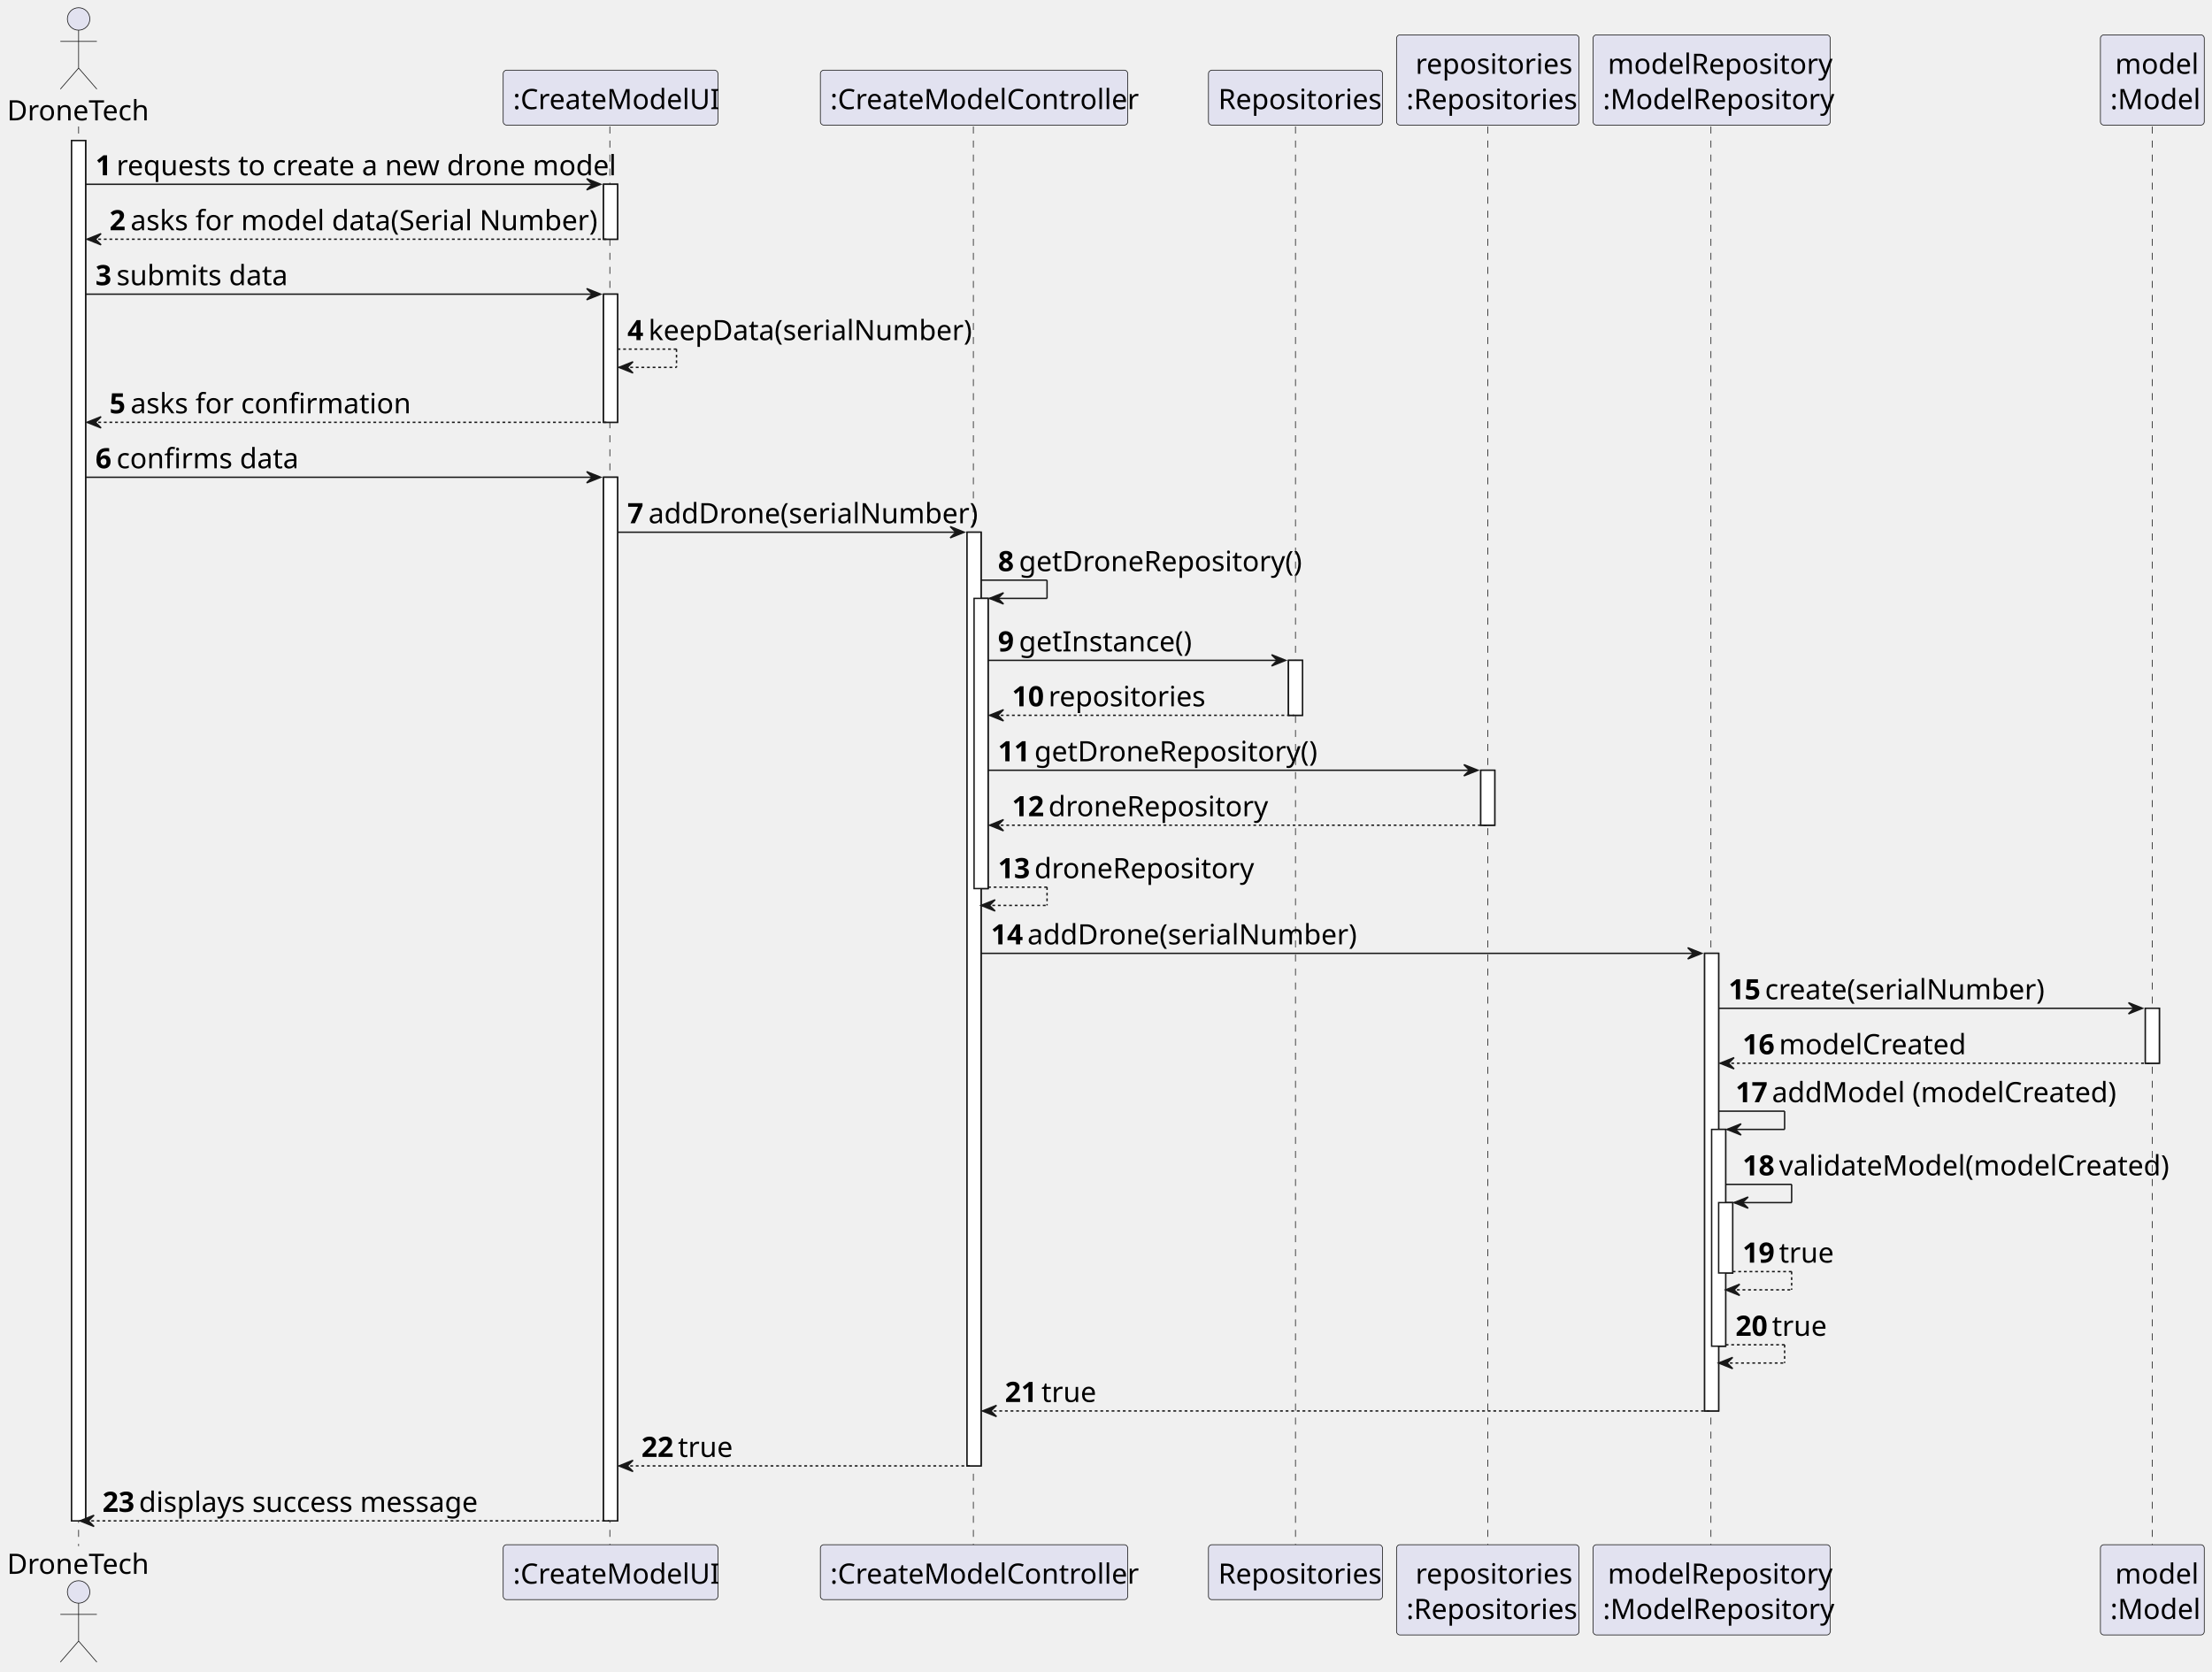
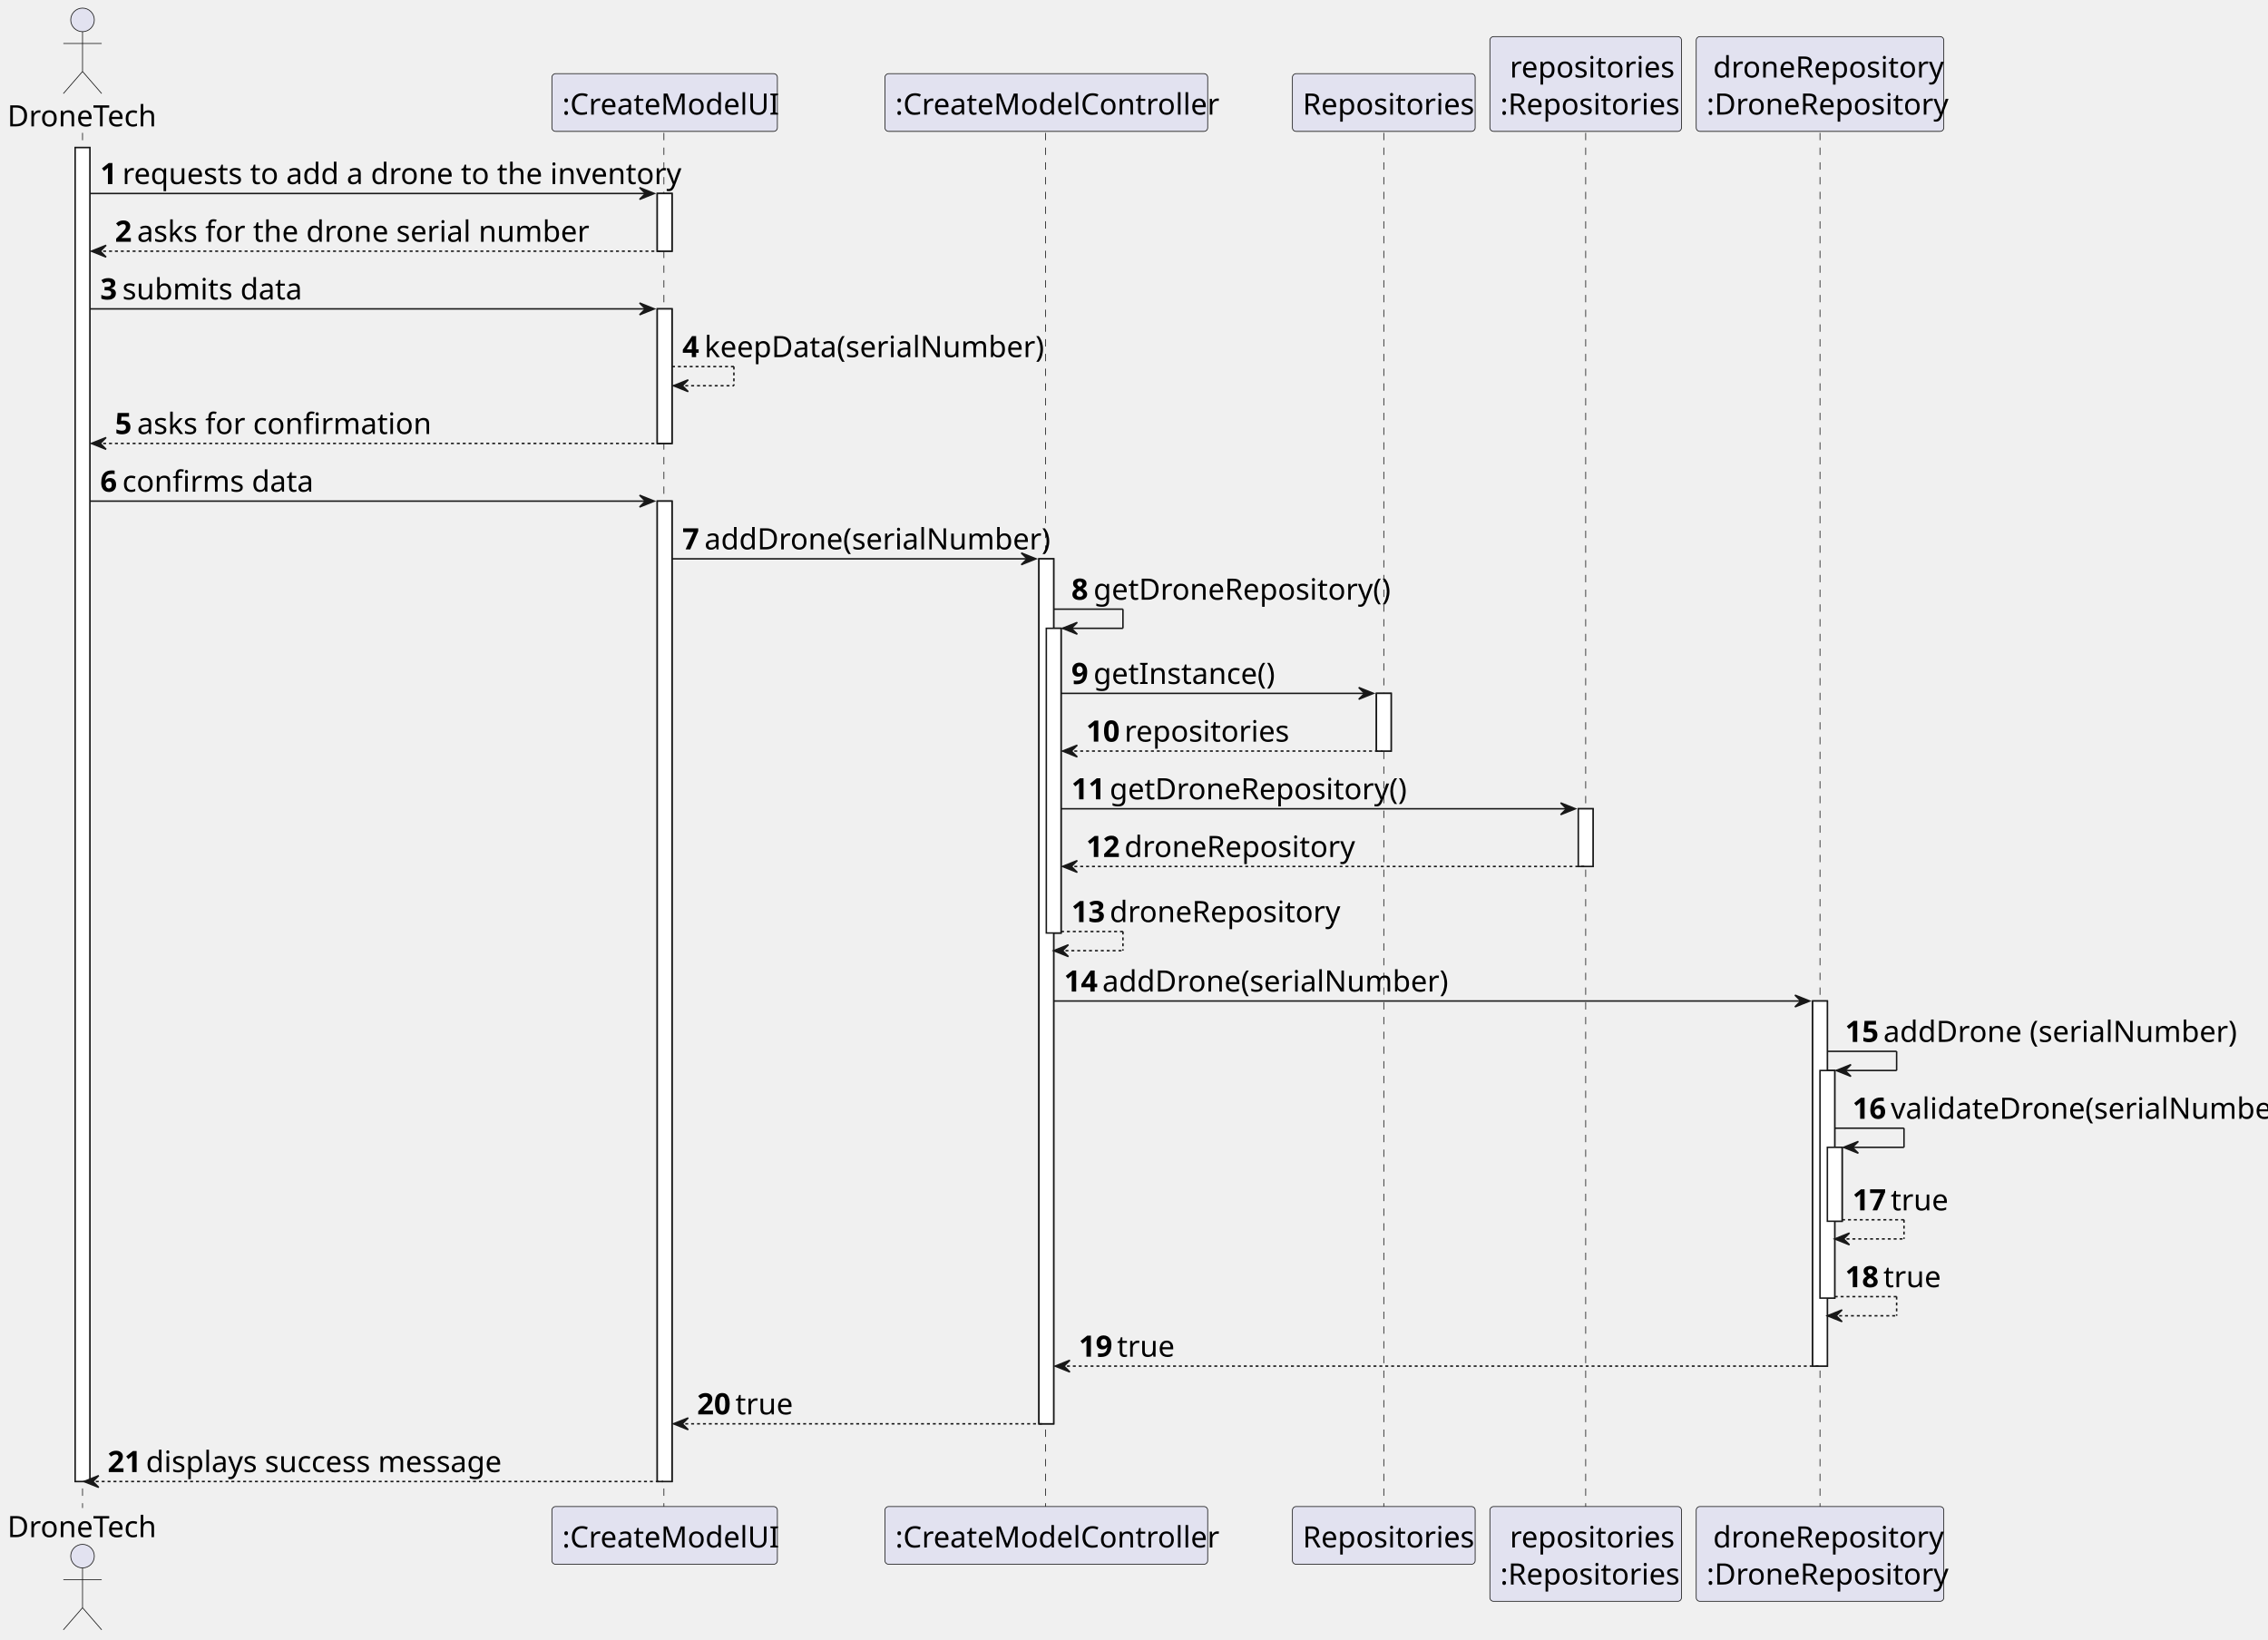
- <svg xmlns="http://www.w3.org/2000/svg" contentStyleType="text/css" height="1191px" preserveAspectRatio="none" style="width:1576px;height:1191px;background:#FFFFFF;" version="1.1" viewBox="0 0 1576 1191" width="1576px" zoomAndPan="magnify">
+ <svg xmlns="http://www.w3.org/2000/svg" contentStyleType="text/css" height="1113px" preserveAspectRatio="none" style="width:1539px;height:1113px;background:#FFFFFF;" version="1.1" viewBox="0 0 1539 1113" width="1539px" zoomAndPan="magnify">
  <defs />
  <g>
-     <rect fill="#FFFFFF" height="983.594" style="stroke:#181818;stroke-width:1.0;" width="10" x="51" y="100.156" />
-     <rect fill="#FFFFFF" height="39.156" style="stroke:#181818;stroke-width:1.0;" width="10" x="430" y="131.312" />
-     <rect fill="#FFFFFF" height="91.312" style="stroke:#181818;stroke-width:1.0;" width="10" x="430" y="209.625" />
-     <rect fill="#FFFFFF" height="743.656" style="stroke:#181818;stroke-width:1.0;" width="10" x="430" y="340.094" />
-     <rect fill="#FFFFFF" height="665.344" style="stroke:#181818;stroke-width:1.0;" width="10" x="689" y="379.25" />
-     <rect fill="#FFFFFF" height="206.781" style="stroke:#181818;stroke-width:1.0;" width="10" x="694" y="426.406" />
-     <rect fill="#FFFFFF" height="39.156" style="stroke:#181818;stroke-width:1.0;" width="10" x="918" y="470.562" />
-     <rect fill="#FFFFFF" height="39.156" style="stroke:#181818;stroke-width:1.0;" width="10" x="1055" y="548.875" />
-     <rect fill="#FFFFFF" height="326.094" style="stroke:#181818;stroke-width:1.0;" width="10" x="1214.5" y="679.344" />
-     <rect fill="#FFFFFF" height="154.469" style="stroke:#181818;stroke-width:1.0;" width="10" x="1219.5" y="804.812" />
-     <rect fill="#FFFFFF" height="50.156" style="stroke:#181818;stroke-width:1.0;" width="10" x="1224.5" y="856.969" />
-     <rect fill="#FFFFFF" height="39.156" style="stroke:#181818;stroke-width:1.0;" width="10" x="1528.5" y="718.5" />
-     <line style="stroke:#181818;stroke-width:0.5;stroke-dasharray:5.0,5.0;" x1="56" x2="56" y1="90.156" y2="1101.75" />
-     <line style="stroke:#181818;stroke-width:0.5;stroke-dasharray:5.0,5.0;" x1="434.5" x2="434.5" y1="90.156" y2="1101.75" />
-     <line style="stroke:#181818;stroke-width:0.5;stroke-dasharray:5.0,5.0;" x1="693.5" x2="693.5" y1="90.156" y2="1101.75" />
-     <line style="stroke:#181818;stroke-width:0.5;stroke-dasharray:5.0,5.0;" x1="923" x2="923" y1="90.156" y2="1101.75" />
-     <line style="stroke:#181818;stroke-width:0.5;stroke-dasharray:5.0,5.0;" x1="1060" x2="1060" y1="90.156" y2="1101.75" />
-     <line style="stroke:#181818;stroke-width:0.5;stroke-dasharray:5.0,5.0;" x1="1219" x2="1219" y1="90.156" y2="1101.75" />
-     <line style="stroke:#181818;stroke-width:0.5;stroke-dasharray:5.0,5.0;" x1="1533.5" x2="1533.5" y1="90.156" y2="1101.75" />
+     <rect fill="#FFFFFF" height="905.281" style="stroke:#181818;stroke-width:1.0;" width="10" x="51" y="100.156" />
+     <rect fill="#FFFFFF" height="39.156" style="stroke:#181818;stroke-width:1.0;" width="10" x="446" y="131.312" />
+     <rect fill="#FFFFFF" height="91.312" style="stroke:#181818;stroke-width:1.0;" width="10" x="446" y="209.625" />
+     <rect fill="#FFFFFF" height="665.344" style="stroke:#181818;stroke-width:1.0;" width="10" x="446" y="340.094" />
+     <rect fill="#FFFFFF" height="587.031" style="stroke:#181818;stroke-width:1.0;" width="10" x="705" y="379.25" />
+     <rect fill="#FFFFFF" height="206.781" style="stroke:#181818;stroke-width:1.0;" width="10" x="710" y="426.406" />
+     <rect fill="#FFFFFF" height="39.156" style="stroke:#181818;stroke-width:1.0;" width="10" x="934" y="470.562" />
+     <rect fill="#FFFFFF" height="39.156" style="stroke:#181818;stroke-width:1.0;" width="10" x="1071" y="548.875" />
+     <rect fill="#FFFFFF" height="247.781" style="stroke:#181818;stroke-width:1.0;" width="10" x="1230" y="679.344" />
+     <rect fill="#FFFFFF" height="154.469" style="stroke:#181818;stroke-width:1.0;" width="10" x="1235" y="726.5" />
+     <rect fill="#FFFFFF" height="50.156" style="stroke:#181818;stroke-width:1.0;" width="10" x="1240" y="778.656" />
+     <line style="stroke:#181818;stroke-width:0.5;stroke-dasharray:5.0,5.0;" x1="56" x2="56" y1="90.156" y2="1023.438" />
+     <line style="stroke:#181818;stroke-width:0.5;stroke-dasharray:5.0,5.0;" x1="450.5" x2="450.5" y1="90.156" y2="1023.438" />
+     <line style="stroke:#181818;stroke-width:0.5;stroke-dasharray:5.0,5.0;" x1="709.5" x2="709.5" y1="90.156" y2="1023.438" />
+     <line style="stroke:#181818;stroke-width:0.5;stroke-dasharray:5.0,5.0;" x1="939" x2="939" y1="90.156" y2="1023.438" />
+     <line style="stroke:#181818;stroke-width:0.5;stroke-dasharray:5.0,5.0;" x1="1076" x2="1076" y1="90.156" y2="1023.438" />
+     <line style="stroke:#181818;stroke-width:0.5;stroke-dasharray:5.0,5.0;" x1="1235" x2="1235" y1="90.156" y2="1023.438" />
    <text fill="#000000" font-family="sans-serif" font-size="20" lengthAdjust="spacing" textLength="96" x="5" y="85.762">DroneTech</text>
    <ellipse cx="56" cy="13.5" fill="#E2E2F0" rx="8" ry="8" style="stroke:#181818;stroke-width:0.5;" />
    <path d="M56,21.5 L56,48.5 M43,29.5 L69,29.5 M56,48.5 L43,63.5 M56,48.5 L69,63.5 " fill="none" style="stroke:#181818;stroke-width:0.5;" />
-     <text fill="#000000" font-family="sans-serif" font-size="20" lengthAdjust="spacing" textLength="96" x="5" y="1121.512">DroneTech</text>
-     <ellipse cx="56" cy="1134.406" fill="#E2E2F0" rx="8" ry="8" style="stroke:#181818;stroke-width:0.5;" />
-     <path d="M56,1142.406 L56,1169.406 M43,1150.406 L69,1150.406 M56,1169.406 L43,1184.406 M56,1169.406 L69,1184.406 " fill="none" style="stroke:#181818;stroke-width:0.5;" />
-     <rect fill="#E2E2F0" height="39.156" rx="2.5" ry="2.5" style="stroke:#181818;stroke-width:0.5;" width="153" x="358.5" y="50" />
-     <text fill="#000000" font-family="sans-serif" font-size="20" lengthAdjust="spacing" textLength="139" x="365.5" y="77.762">:CreateModelUI</text>
-     <rect fill="#E2E2F0" height="39.156" rx="2.5" ry="2.5" style="stroke:#181818;stroke-width:0.5;" width="153" x="358.5" y="1100.75" />
-     <text fill="#000000" font-family="sans-serif" font-size="20" lengthAdjust="spacing" textLength="139" x="365.5" y="1128.512">:CreateModelUI</text>
-     <rect fill="#E2E2F0" height="39.156" rx="2.5" ry="2.5" style="stroke:#181818;stroke-width:0.5;" width="219" x="584.5" y="50" />
-     <text fill="#000000" font-family="sans-serif" font-size="20" lengthAdjust="spacing" textLength="205" x="591.5" y="77.762">:CreateModelController</text>
-     <rect fill="#E2E2F0" height="39.156" rx="2.5" ry="2.5" style="stroke:#181818;stroke-width:0.5;" width="219" x="584.5" y="1100.75" />
-     <text fill="#000000" font-family="sans-serif" font-size="20" lengthAdjust="spacing" textLength="205" x="591.5" y="1128.512">:CreateModelController</text>
-     <rect fill="#E2E2F0" height="39.156" rx="2.5" ry="2.5" style="stroke:#181818;stroke-width:0.5;" width="124" x="861" y="50" />
-     <text fill="#000000" font-family="sans-serif" font-size="20" lengthAdjust="spacing" textLength="110" x="868" y="77.762">Repositories</text>
-     <rect fill="#E2E2F0" height="39.156" rx="2.5" ry="2.5" style="stroke:#181818;stroke-width:0.5;" width="124" x="861" y="1100.75" />
-     <text fill="#000000" font-family="sans-serif" font-size="20" lengthAdjust="spacing" textLength="110" x="868" y="1128.512">Repositories</text>
-     <rect fill="#E2E2F0" height="64.312" rx="2.5" ry="2.5" style="stroke:#181818;stroke-width:0.5;" width="130" x="995" y="24.844" />
-     <text fill="#000000" font-family="sans-serif" font-size="20" lengthAdjust="spacing" textLength="103" x="1008.5" y="52.605">repositories</text>
-     <text fill="#000000" font-family="sans-serif" font-size="20" lengthAdjust="spacing" textLength="116" x="1002" y="77.762">:Repositories</text>
-     <rect fill="#E2E2F0" height="64.312" rx="2.5" ry="2.5" style="stroke:#181818;stroke-width:0.5;" width="130" x="995" y="1100.75" />
-     <text fill="#000000" font-family="sans-serif" font-size="20" lengthAdjust="spacing" textLength="103" x="1008.5" y="1128.512">repositories</text>
-     <text fill="#000000" font-family="sans-serif" font-size="20" lengthAdjust="spacing" textLength="116" x="1002" y="1153.668">:Repositories</text>
-     <rect fill="#E2E2F0" height="64.312" rx="2.5" ry="2.5" style="stroke:#181818;stroke-width:0.5;" width="169" x="1135" y="24.844" />
-     <text fill="#000000" font-family="sans-serif" font-size="20" lengthAdjust="spacing" textLength="148" x="1145.5" y="52.605">modelRepository</text>
-     <text fill="#000000" font-family="sans-serif" font-size="20" lengthAdjust="spacing" textLength="155" x="1142" y="77.762">:ModelRepository</text>
-     <rect fill="#E2E2F0" height="64.312" rx="2.5" ry="2.5" style="stroke:#181818;stroke-width:0.5;" width="169" x="1135" y="1100.75" />
-     <text fill="#000000" font-family="sans-serif" font-size="20" lengthAdjust="spacing" textLength="148" x="1145.5" y="1128.512">modelRepository</text>
-     <text fill="#000000" font-family="sans-serif" font-size="20" lengthAdjust="spacing" textLength="155" x="1142" y="1153.668">:ModelRepository</text>
-     <rect fill="#E2E2F0" height="64.312" rx="2.5" ry="2.5" style="stroke:#181818;stroke-width:0.5;" width="74" x="1496.5" y="24.844" />
-     <text fill="#000000" font-family="sans-serif" font-size="20" lengthAdjust="spacing" textLength="53" x="1507" y="52.605">model</text>
-     <text fill="#000000" font-family="sans-serif" font-size="20" lengthAdjust="spacing" textLength="60" x="1503.5" y="77.762">:Model</text>
-     <rect fill="#E2E2F0" height="64.312" rx="2.5" ry="2.5" style="stroke:#181818;stroke-width:0.5;" width="74" x="1496.5" y="1100.75" />
-     <text fill="#000000" font-family="sans-serif" font-size="20" lengthAdjust="spacing" textLength="53" x="1507" y="1128.512">model</text>
-     <text fill="#000000" font-family="sans-serif" font-size="20" lengthAdjust="spacing" textLength="60" x="1503.5" y="1153.668">:Model</text>
-     <rect fill="#FFFFFF" height="983.594" style="stroke:#181818;stroke-width:1.0;" width="10" x="51" y="100.156" />
-     <rect fill="#FFFFFF" height="39.156" style="stroke:#181818;stroke-width:1.0;" width="10" x="430" y="131.312" />
-     <rect fill="#FFFFFF" height="91.312" style="stroke:#181818;stroke-width:1.0;" width="10" x="430" y="209.625" />
-     <rect fill="#FFFFFF" height="743.656" style="stroke:#181818;stroke-width:1.0;" width="10" x="430" y="340.094" />
-     <rect fill="#FFFFFF" height="665.344" style="stroke:#181818;stroke-width:1.0;" width="10" x="689" y="379.25" />
-     <rect fill="#FFFFFF" height="206.781" style="stroke:#181818;stroke-width:1.0;" width="10" x="694" y="426.406" />
-     <rect fill="#FFFFFF" height="39.156" style="stroke:#181818;stroke-width:1.0;" width="10" x="918" y="470.562" />
-     <rect fill="#FFFFFF" height="39.156" style="stroke:#181818;stroke-width:1.0;" width="10" x="1055" y="548.875" />
-     <rect fill="#FFFFFF" height="326.094" style="stroke:#181818;stroke-width:1.0;" width="10" x="1214.5" y="679.344" />
-     <rect fill="#FFFFFF" height="154.469" style="stroke:#181818;stroke-width:1.0;" width="10" x="1219.5" y="804.812" />
-     <rect fill="#FFFFFF" height="50.156" style="stroke:#181818;stroke-width:1.0;" width="10" x="1224.5" y="856.969" />
-     <rect fill="#FFFFFF" height="39.156" style="stroke:#181818;stroke-width:1.0;" width="10" x="1528.5" y="718.5" />
-     <polygon fill="#181818" points="418,127.312,428,131.312,418,135.312,422,131.312" style="stroke:#181818;stroke-width:1.0;" />
-     <line style="stroke:#181818;stroke-width:1.0;" x1="61" x2="424" y1="131.312" y2="131.312" />
+     <text fill="#000000" font-family="sans-serif" font-size="20" lengthAdjust="spacing" textLength="96" x="5" y="1043.199">DroneTech</text>
+     <ellipse cx="56" cy="1056.094" fill="#E2E2F0" rx="8" ry="8" style="stroke:#181818;stroke-width:0.5;" />
+     <path d="M56,1064.094 L56,1091.094 M43,1072.094 L69,1072.094 M56,1091.094 L43,1106.094 M56,1091.094 L69,1106.094 " fill="none" style="stroke:#181818;stroke-width:0.5;" />
+     <rect fill="#E2E2F0" height="39.156" rx="2.5" ry="2.5" style="stroke:#181818;stroke-width:0.5;" width="153" x="374.5" y="50" />
+     <text fill="#000000" font-family="sans-serif" font-size="20" lengthAdjust="spacing" textLength="139" x="381.5" y="77.762">:CreateModelUI</text>
+     <rect fill="#E2E2F0" height="39.156" rx="2.5" ry="2.5" style="stroke:#181818;stroke-width:0.5;" width="153" x="374.5" y="1022.438" />
+     <text fill="#000000" font-family="sans-serif" font-size="20" lengthAdjust="spacing" textLength="139" x="381.5" y="1050.199">:CreateModelUI</text>
+     <rect fill="#E2E2F0" height="39.156" rx="2.5" ry="2.5" style="stroke:#181818;stroke-width:0.5;" width="219" x="600.5" y="50" />
+     <text fill="#000000" font-family="sans-serif" font-size="20" lengthAdjust="spacing" textLength="205" x="607.5" y="77.762">:CreateModelController</text>
+     <rect fill="#E2E2F0" height="39.156" rx="2.5" ry="2.5" style="stroke:#181818;stroke-width:0.5;" width="219" x="600.5" y="1022.438" />
+     <text fill="#000000" font-family="sans-serif" font-size="20" lengthAdjust="spacing" textLength="205" x="607.5" y="1050.199">:CreateModelController</text>
+     <rect fill="#E2E2F0" height="39.156" rx="2.5" ry="2.5" style="stroke:#181818;stroke-width:0.5;" width="124" x="877" y="50" />
+     <text fill="#000000" font-family="sans-serif" font-size="20" lengthAdjust="spacing" textLength="110" x="884" y="77.762">Repositories</text>
+     <rect fill="#E2E2F0" height="39.156" rx="2.5" ry="2.5" style="stroke:#181818;stroke-width:0.5;" width="124" x="877" y="1022.438" />
+     <text fill="#000000" font-family="sans-serif" font-size="20" lengthAdjust="spacing" textLength="110" x="884" y="1050.199">Repositories</text>
+     <rect fill="#E2E2F0" height="64.312" rx="2.5" ry="2.5" style="stroke:#181818;stroke-width:0.5;" width="130" x="1011" y="24.844" />
+     <text fill="#000000" font-family="sans-serif" font-size="20" lengthAdjust="spacing" textLength="103" x="1024.5" y="52.605">repositories</text>
+     <text fill="#000000" font-family="sans-serif" font-size="20" lengthAdjust="spacing" textLength="116" x="1018" y="77.762">:Repositories</text>
+     <rect fill="#E2E2F0" height="64.312" rx="2.5" ry="2.5" style="stroke:#181818;stroke-width:0.5;" width="130" x="1011" y="1022.438" />
+     <text fill="#000000" font-family="sans-serif" font-size="20" lengthAdjust="spacing" textLength="103" x="1024.5" y="1050.199">repositories</text>
+     <text fill="#000000" font-family="sans-serif" font-size="20" lengthAdjust="spacing" textLength="116" x="1018" y="1075.355">:Repositories</text>
+     <rect fill="#E2E2F0" height="64.312" rx="2.5" ry="2.5" style="stroke:#181818;stroke-width:0.5;" width="168" x="1151" y="24.844" />
+     <text fill="#000000" font-family="sans-serif" font-size="20" lengthAdjust="spacing" textLength="145" x="1162.5" y="52.605">droneRepository</text>
+     <text fill="#000000" font-family="sans-serif" font-size="20" lengthAdjust="spacing" textLength="154" x="1158" y="77.762">:DroneRepository</text>
+     <rect fill="#E2E2F0" height="64.312" rx="2.5" ry="2.5" style="stroke:#181818;stroke-width:0.5;" width="168" x="1151" y="1022.438" />
+     <text fill="#000000" font-family="sans-serif" font-size="20" lengthAdjust="spacing" textLength="145" x="1162.5" y="1050.199">droneRepository</text>
+     <text fill="#000000" font-family="sans-serif" font-size="20" lengthAdjust="spacing" textLength="154" x="1158" y="1075.355">:DroneRepository</text>
+     <rect fill="#FFFFFF" height="905.281" style="stroke:#181818;stroke-width:1.0;" width="10" x="51" y="100.156" />
+     <rect fill="#FFFFFF" height="39.156" style="stroke:#181818;stroke-width:1.0;" width="10" x="446" y="131.312" />
+     <rect fill="#FFFFFF" height="91.312" style="stroke:#181818;stroke-width:1.0;" width="10" x="446" y="209.625" />
+     <rect fill="#FFFFFF" height="665.344" style="stroke:#181818;stroke-width:1.0;" width="10" x="446" y="340.094" />
+     <rect fill="#FFFFFF" height="587.031" style="stroke:#181818;stroke-width:1.0;" width="10" x="705" y="379.25" />
+     <rect fill="#FFFFFF" height="206.781" style="stroke:#181818;stroke-width:1.0;" width="10" x="710" y="426.406" />
+     <rect fill="#FFFFFF" height="39.156" style="stroke:#181818;stroke-width:1.0;" width="10" x="934" y="470.562" />
+     <rect fill="#FFFFFF" height="39.156" style="stroke:#181818;stroke-width:1.0;" width="10" x="1071" y="548.875" />
+     <rect fill="#FFFFFF" height="247.781" style="stroke:#181818;stroke-width:1.0;" width="10" x="1230" y="679.344" />
+     <rect fill="#FFFFFF" height="154.469" style="stroke:#181818;stroke-width:1.0;" width="10" x="1235" y="726.5" />
+     <rect fill="#FFFFFF" height="50.156" style="stroke:#181818;stroke-width:1.0;" width="10" x="1240" y="778.656" />
+     <polygon fill="#181818" points="434,127.312,444,131.312,434,135.312,438,131.312" style="stroke:#181818;stroke-width:1.0;" />
+     <line style="stroke:#181818;stroke-width:1.0;" x1="61" x2="440" y1="131.312" y2="131.312" />
    <text fill="#000000" font-family="sans-serif" font-size="20" font-weight="bold" lengthAdjust="spacing" textLength="11" x="68" y="124.918">1</text>
-     <text fill="#000000" font-family="sans-serif" font-size="20" lengthAdjust="spacing" textLength="335" x="83" y="124.918">requests to create a new drone model</text>
+     <text fill="#000000" font-family="sans-serif" font-size="20" lengthAdjust="spacing" textLength="351" x="83" y="124.918">requests to add a drone to the inventory</text>
    <polygon fill="#181818" points="72,166.469,62,170.469,72,174.469,68,170.469" style="stroke:#181818;stroke-width:1.0;" />
-     <line style="stroke:#181818;stroke-width:1.0;stroke-dasharray:2.0,2.0;" x1="66" x2="434" y1="170.469" y2="170.469" />
+     <line style="stroke:#181818;stroke-width:1.0;stroke-dasharray:2.0,2.0;" x1="66" x2="450" y1="170.469" y2="170.469" />
    <text fill="#000000" font-family="sans-serif" font-size="20" font-weight="bold" lengthAdjust="spacing" textLength="11" x="78" y="164.074">2</text>
-     <text fill="#000000" font-family="sans-serif" font-size="20" lengthAdjust="spacing" textLength="313" x="93" y="164.074">asks for model data(Serial Number)</text>
-     <polygon fill="#181818" points="418,205.625,428,209.625,418,213.625,422,209.625" style="stroke:#181818;stroke-width:1.0;" />
-     <line style="stroke:#181818;stroke-width:1.0;" x1="61" x2="424" y1="209.625" y2="209.625" />
+     <text fill="#000000" font-family="sans-serif" font-size="20" lengthAdjust="spacing" textLength="284" x="93" y="164.074">asks for the drone serial number</text>
+     <polygon fill="#181818" points="434,205.625,444,209.625,434,213.625,438,209.625" style="stroke:#181818;stroke-width:1.0;" />
+     <line style="stroke:#181818;stroke-width:1.0;" x1="61" x2="440" y1="209.625" y2="209.625" />
    <text fill="#000000" font-family="sans-serif" font-size="20" font-weight="bold" lengthAdjust="spacing" textLength="11" x="68" y="203.231">3</text>
    <text fill="#000000" font-family="sans-serif" font-size="20" lengthAdjust="spacing" textLength="112" x="83" y="203.231">submits data</text>
-     <line style="stroke:#181818;stroke-width:1.0;stroke-dasharray:2.0,2.0;" x1="440" x2="482" y1="248.781" y2="248.781" />
-     <line style="stroke:#181818;stroke-width:1.0;stroke-dasharray:2.0,2.0;" x1="482" x2="482" y1="248.781" y2="261.781" />
-     <line style="stroke:#181818;stroke-width:1.0;stroke-dasharray:2.0,2.0;" x1="441" x2="482" y1="261.781" y2="261.781" />
-     <polygon fill="#181818" points="451,257.781,441,261.781,451,265.781,447,261.781" style="stroke:#181818;stroke-width:1.0;" />
-     <text fill="#000000" font-family="sans-serif" font-size="20" font-weight="bold" lengthAdjust="spacing" textLength="11" x="447" y="242.387">4</text>
-     <text fill="#000000" font-family="sans-serif" font-size="20" lengthAdjust="spacing" textLength="214" x="462" y="242.387">keepData(serialNumber)</text>
+     <line style="stroke:#181818;stroke-width:1.0;stroke-dasharray:2.0,2.0;" x1="456" x2="498" y1="248.781" y2="248.781" />
+     <line style="stroke:#181818;stroke-width:1.0;stroke-dasharray:2.0,2.0;" x1="498" x2="498" y1="248.781" y2="261.781" />
+     <line style="stroke:#181818;stroke-width:1.0;stroke-dasharray:2.0,2.0;" x1="457" x2="498" y1="261.781" y2="261.781" />
+     <polygon fill="#181818" points="467,257.781,457,261.781,467,265.781,463,261.781" style="stroke:#181818;stroke-width:1.0;" />
+     <text fill="#000000" font-family="sans-serif" font-size="20" font-weight="bold" lengthAdjust="spacing" textLength="11" x="463" y="242.387">4</text>
+     <text fill="#000000" font-family="sans-serif" font-size="20" lengthAdjust="spacing" textLength="214" x="478" y="242.387">keepData(serialNumber)</text>
    <polygon fill="#181818" points="72,296.938,62,300.938,72,304.938,68,300.938" style="stroke:#181818;stroke-width:1.0;" />
-     <line style="stroke:#181818;stroke-width:1.0;stroke-dasharray:2.0,2.0;" x1="66" x2="434" y1="300.938" y2="300.938" />
+     <line style="stroke:#181818;stroke-width:1.0;stroke-dasharray:2.0,2.0;" x1="66" x2="450" y1="300.938" y2="300.938" />
    <text fill="#000000" font-family="sans-serif" font-size="20" font-weight="bold" lengthAdjust="spacing" textLength="11" x="78" y="294.543">5</text>
    <text fill="#000000" font-family="sans-serif" font-size="20" lengthAdjust="spacing" textLength="183" x="93" y="294.543">asks for confirmation</text>
-     <polygon fill="#181818" points="418,336.094,428,340.094,418,344.094,422,340.094" style="stroke:#181818;stroke-width:1.0;" />
-     <line style="stroke:#181818;stroke-width:1.0;" x1="61" x2="424" y1="340.094" y2="340.094" />
+     <polygon fill="#181818" points="434,336.094,444,340.094,434,344.094,438,340.094" style="stroke:#181818;stroke-width:1.0;" />
+     <line style="stroke:#181818;stroke-width:1.0;" x1="61" x2="440" y1="340.094" y2="340.094" />
    <text fill="#000000" font-family="sans-serif" font-size="20" font-weight="bold" lengthAdjust="spacing" textLength="11" x="68" y="333.699">6</text>
    <text fill="#000000" font-family="sans-serif" font-size="20" lengthAdjust="spacing" textLength="119" x="83" y="333.699">confirms data</text>
-     <polygon fill="#181818" points="677,375.25,687,379.25,677,383.25,681,379.25" style="stroke:#181818;stroke-width:1.0;" />
-     <line style="stroke:#181818;stroke-width:1.0;" x1="440" x2="683" y1="379.25" y2="379.25" />
-     <text fill="#000000" font-family="sans-serif" font-size="20" font-weight="bold" lengthAdjust="spacing" textLength="11" x="447" y="372.856">7</text>
-     <text fill="#000000" font-family="sans-serif" font-size="20" lengthAdjust="spacing" textLength="215" x="462" y="372.856">addDrone(serialNumber)</text>
-     <line style="stroke:#181818;stroke-width:1.0;" x1="699" x2="746" y1="413.406" y2="413.406" />
-     <line style="stroke:#181818;stroke-width:1.0;" x1="746" x2="746" y1="413.406" y2="426.406" />
-     <line style="stroke:#181818;stroke-width:1.0;" x1="705" x2="746" y1="426.406" y2="426.406" />
-     <polygon fill="#181818" points="715,422.406,705,426.406,715,430.406,711,426.406" style="stroke:#181818;stroke-width:1.0;" />
-     <text fill="#000000" font-family="sans-serif" font-size="20" font-weight="bold" lengthAdjust="spacing" textLength="11" x="711" y="407.012">8</text>
-     <text fill="#000000" font-family="sans-serif" font-size="20" lengthAdjust="spacing" textLength="190" x="726" y="407.012">getDroneRepository()</text>
-     <polygon fill="#181818" points="906,466.562,916,470.562,906,474.562,910,470.562" style="stroke:#181818;stroke-width:1.0;" />
-     <line style="stroke:#181818;stroke-width:1.0;" x1="704" x2="912" y1="470.562" y2="470.562" />
-     <text fill="#000000" font-family="sans-serif" font-size="20" font-weight="bold" lengthAdjust="spacing" textLength="11" x="711" y="464.168">9</text>
-     <text fill="#000000" font-family="sans-serif" font-size="20" lengthAdjust="spacing" textLength="116" x="726" y="464.168">getInstance()</text>
-     <polygon fill="#181818" points="715,505.719,705,509.719,715,513.719,711,509.719" style="stroke:#181818;stroke-width:1.0;" />
-     <line style="stroke:#181818;stroke-width:1.0;stroke-dasharray:2.0,2.0;" x1="709" x2="922" y1="509.719" y2="509.719" />
-     <text fill="#000000" font-family="sans-serif" font-size="20" font-weight="bold" lengthAdjust="spacing" textLength="22" x="721" y="503.324">10</text>
-     <text fill="#000000" font-family="sans-serif" font-size="20" lengthAdjust="spacing" textLength="103" x="747" y="503.324">repositories</text>
-     <polygon fill="#181818" points="1043,544.875,1053,548.875,1043,552.875,1047,548.875" style="stroke:#181818;stroke-width:1.0;" />
-     <line style="stroke:#181818;stroke-width:1.0;" x1="704" x2="1049" y1="548.875" y2="548.875" />
-     <text fill="#000000" font-family="sans-serif" font-size="20" font-weight="bold" lengthAdjust="spacing" textLength="22" x="711" y="542.481">11</text>
-     <text fill="#000000" font-family="sans-serif" font-size="20" lengthAdjust="spacing" textLength="190" x="737" y="542.481">getDroneRepository()</text>
-     <polygon fill="#181818" points="715,584.031,705,588.031,715,592.031,711,588.031" style="stroke:#181818;stroke-width:1.0;" />
-     <line style="stroke:#181818;stroke-width:1.0;stroke-dasharray:2.0,2.0;" x1="709" x2="1059" y1="588.031" y2="588.031" />
-     <text fill="#000000" font-family="sans-serif" font-size="20" font-weight="bold" lengthAdjust="spacing" textLength="22" x="721" y="581.637">12</text>
-     <text fill="#000000" font-family="sans-serif" font-size="20" lengthAdjust="spacing" textLength="145" x="747" y="581.637">droneRepository</text>
-     <line style="stroke:#181818;stroke-width:1.0;stroke-dasharray:2.0,2.0;" x1="704" x2="746" y1="632.188" y2="632.188" />
-     <line style="stroke:#181818;stroke-width:1.0;stroke-dasharray:2.0,2.0;" x1="746" x2="746" y1="632.188" y2="645.188" />
-     <line style="stroke:#181818;stroke-width:1.0;stroke-dasharray:2.0,2.0;" x1="699" x2="746" y1="645.188" y2="645.188" />
-     <polygon fill="#181818" points="709,641.188,699,645.188,709,649.188,705,645.188" style="stroke:#181818;stroke-width:1.0;" />
-     <text fill="#000000" font-family="sans-serif" font-size="20" font-weight="bold" lengthAdjust="spacing" textLength="22" x="711" y="625.793">13</text>
-     <text fill="#000000" font-family="sans-serif" font-size="20" lengthAdjust="spacing" textLength="145" x="737" y="625.793">droneRepository</text>
-     <polygon fill="#181818" points="1202.5,675.344,1212.5,679.344,1202.5,683.344,1206.5,679.344" style="stroke:#181818;stroke-width:1.0;" />
-     <line style="stroke:#181818;stroke-width:1.0;" x1="699" x2="1208.5" y1="679.344" y2="679.344" />
-     <text fill="#000000" font-family="sans-serif" font-size="20" font-weight="bold" lengthAdjust="spacing" textLength="22" x="706" y="672.949">14</text>
-     <text fill="#000000" font-family="sans-serif" font-size="20" lengthAdjust="spacing" textLength="215" x="732" y="672.949">addDrone(serialNumber)</text>
-     <polygon fill="#181818" points="1516.5,714.5,1526.5,718.5,1516.5,722.5,1520.5,718.5" style="stroke:#181818;stroke-width:1.0;" />
-     <line style="stroke:#181818;stroke-width:1.0;" x1="1224.5" x2="1522.5" y1="718.5" y2="718.5" />
-     <text fill="#000000" font-family="sans-serif" font-size="20" font-weight="bold" lengthAdjust="spacing" textLength="22" x="1231.5" y="712.106">15</text>
-     <text fill="#000000" font-family="sans-serif" font-size="20" lengthAdjust="spacing" textLength="185" x="1257.5" y="712.106">create(serialNumber)</text>
-     <polygon fill="#181818" points="1235.5,753.656,1225.5,757.656,1235.5,761.656,1231.5,757.656" style="stroke:#181818;stroke-width:1.0;" />
-     <line style="stroke:#181818;stroke-width:1.0;stroke-dasharray:2.0,2.0;" x1="1229.5" x2="1532.5" y1="757.656" y2="757.656" />
-     <text fill="#000000" font-family="sans-serif" font-size="20" font-weight="bold" lengthAdjust="spacing" textLength="22" x="1241.5" y="751.262">16</text>
-     <text fill="#000000" font-family="sans-serif" font-size="20" lengthAdjust="spacing" textLength="124" x="1267.5" y="751.262">modelCreated</text>
-     <line style="stroke:#181818;stroke-width:1.0;" x1="1224.5" x2="1271.5" y1="791.812" y2="791.812" />
-     <line style="stroke:#181818;stroke-width:1.0;" x1="1271.5" x2="1271.5" y1="791.812" y2="804.812" />
-     <line style="stroke:#181818;stroke-width:1.0;" x1="1230.5" x2="1271.5" y1="804.812" y2="804.812" />
-     <polygon fill="#181818" points="1240.5,800.812,1230.5,804.812,1240.5,808.812,1236.5,804.812" style="stroke:#181818;stroke-width:1.0;" />
-     <text fill="#000000" font-family="sans-serif" font-size="20" font-weight="bold" lengthAdjust="spacing" textLength="22" x="1236.5" y="785.418">17</text>
-     <text fill="#000000" font-family="sans-serif" font-size="20" lengthAdjust="spacing" textLength="231" x="1262.5" y="785.418">addModel (modelCreated)</text>
-     <line style="stroke:#181818;stroke-width:1.0;" x1="1229.5" x2="1276.5" y1="843.969" y2="843.969" />
-     <line style="stroke:#181818;stroke-width:1.0;" x1="1276.5" x2="1276.5" y1="843.969" y2="856.969" />
-     <line style="stroke:#181818;stroke-width:1.0;" x1="1235.5" x2="1276.5" y1="856.969" y2="856.969" />
-     <polygon fill="#181818" points="1245.5,852.969,1235.5,856.969,1245.5,860.969,1241.5,856.969" style="stroke:#181818;stroke-width:1.0;" />
-     <text fill="#000000" font-family="sans-serif" font-size="20" font-weight="bold" lengthAdjust="spacing" textLength="22" x="1241.5" y="837.574">18</text>
-     <text fill="#000000" font-family="sans-serif" font-size="20" lengthAdjust="spacing" textLength="259" x="1267.5" y="837.574">validateModel(modelCreated)</text>
-     <line style="stroke:#181818;stroke-width:1.0;stroke-dasharray:2.0,2.0;" x1="1234.5" x2="1276.5" y1="906.125" y2="906.125" />
-     <line style="stroke:#181818;stroke-width:1.0;stroke-dasharray:2.0,2.0;" x1="1276.5" x2="1276.5" y1="906.125" y2="919.125" />
-     <line style="stroke:#181818;stroke-width:1.0;stroke-dasharray:2.0,2.0;" x1="1229.5" x2="1276.5" y1="919.125" y2="919.125" />
-     <polygon fill="#181818" points="1239.5,915.125,1229.5,919.125,1239.5,923.125,1235.5,919.125" style="stroke:#181818;stroke-width:1.0;" />
-     <text fill="#000000" font-family="sans-serif" font-size="20" font-weight="bold" lengthAdjust="spacing" textLength="22" x="1241.5" y="899.731">19</text>
-     <text fill="#000000" font-family="sans-serif" font-size="20" lengthAdjust="spacing" textLength="34" x="1267.5" y="899.731">true</text>
-     <line style="stroke:#181818;stroke-width:1.0;stroke-dasharray:2.0,2.0;" x1="1229.5" x2="1271.5" y1="958.281" y2="958.281" />
-     <line style="stroke:#181818;stroke-width:1.0;stroke-dasharray:2.0,2.0;" x1="1271.5" x2="1271.5" y1="958.281" y2="971.281" />
-     <line style="stroke:#181818;stroke-width:1.0;stroke-dasharray:2.0,2.0;" x1="1224.5" x2="1271.5" y1="971.281" y2="971.281" />
-     <polygon fill="#181818" points="1234.5,967.281,1224.5,971.281,1234.5,975.281,1230.5,971.281" style="stroke:#181818;stroke-width:1.0;" />
-     <text fill="#000000" font-family="sans-serif" font-size="20" font-weight="bold" lengthAdjust="spacing" textLength="22" x="1236.5" y="951.887">20</text>
-     <text fill="#000000" font-family="sans-serif" font-size="20" lengthAdjust="spacing" textLength="34" x="1262.5" y="951.887">true</text>
-     <polygon fill="#181818" points="710,1001.438,700,1005.438,710,1009.438,706,1005.438" style="stroke:#181818;stroke-width:1.0;" />
-     <line style="stroke:#181818;stroke-width:1.0;stroke-dasharray:2.0,2.0;" x1="704" x2="1218.5" y1="1005.438" y2="1005.438" />
-     <text fill="#000000" font-family="sans-serif" font-size="20" font-weight="bold" lengthAdjust="spacing" textLength="22" x="716" y="999.043">21</text>
-     <text fill="#000000" font-family="sans-serif" font-size="20" lengthAdjust="spacing" textLength="34" x="742" y="999.043">true</text>
-     <polygon fill="#181818" points="451,1040.594,441,1044.594,451,1048.594,447,1044.594" style="stroke:#181818;stroke-width:1.0;" />
-     <line style="stroke:#181818;stroke-width:1.0;stroke-dasharray:2.0,2.0;" x1="445" x2="693" y1="1044.594" y2="1044.594" />
-     <text fill="#000000" font-family="sans-serif" font-size="20" font-weight="bold" lengthAdjust="spacing" textLength="22" x="457" y="1038.199">22</text>
-     <text fill="#000000" font-family="sans-serif" font-size="20" lengthAdjust="spacing" textLength="34" x="483" y="1038.199">true</text>
-     <polygon fill="#181818" points="67,1079.75,57,1083.75,67,1087.75,63,1083.75" style="stroke:#181818;stroke-width:1.0;" />
-     <line style="stroke:#181818;stroke-width:1.0;stroke-dasharray:2.0,2.0;" x1="61" x2="434" y1="1083.75" y2="1083.75" />
-     <text fill="#000000" font-family="sans-serif" font-size="20" font-weight="bold" lengthAdjust="spacing" textLength="22" x="73" y="1077.355">23</text>
-     <text fill="#000000" font-family="sans-serif" font-size="20" lengthAdjust="spacing" textLength="234" x="99" y="1077.355">displays success message</text>
+     <polygon fill="#181818" points="693,375.25,703,379.25,693,383.25,697,379.25" style="stroke:#181818;stroke-width:1.0;" />
+     <line style="stroke:#181818;stroke-width:1.0;" x1="456" x2="699" y1="379.25" y2="379.25" />
+     <text fill="#000000" font-family="sans-serif" font-size="20" font-weight="bold" lengthAdjust="spacing" textLength="11" x="463" y="372.856">7</text>
+     <text fill="#000000" font-family="sans-serif" font-size="20" lengthAdjust="spacing" textLength="215" x="478" y="372.856">addDrone(serialNumber)</text>
+     <line style="stroke:#181818;stroke-width:1.0;" x1="715" x2="762" y1="413.406" y2="413.406" />
+     <line style="stroke:#181818;stroke-width:1.0;" x1="762" x2="762" y1="413.406" y2="426.406" />
+     <line style="stroke:#181818;stroke-width:1.0;" x1="721" x2="762" y1="426.406" y2="426.406" />
+     <polygon fill="#181818" points="731,422.406,721,426.406,731,430.406,727,426.406" style="stroke:#181818;stroke-width:1.0;" />
+     <text fill="#000000" font-family="sans-serif" font-size="20" font-weight="bold" lengthAdjust="spacing" textLength="11" x="727" y="407.012">8</text>
+     <text fill="#000000" font-family="sans-serif" font-size="20" lengthAdjust="spacing" textLength="190" x="742" y="407.012">getDroneRepository()</text>
+     <polygon fill="#181818" points="922,466.562,932,470.562,922,474.562,926,470.562" style="stroke:#181818;stroke-width:1.0;" />
+     <line style="stroke:#181818;stroke-width:1.0;" x1="720" x2="928" y1="470.562" y2="470.562" />
+     <text fill="#000000" font-family="sans-serif" font-size="20" font-weight="bold" lengthAdjust="spacing" textLength="11" x="727" y="464.168">9</text>
+     <text fill="#000000" font-family="sans-serif" font-size="20" lengthAdjust="spacing" textLength="116" x="742" y="464.168">getInstance()</text>
+     <polygon fill="#181818" points="731,505.719,721,509.719,731,513.719,727,509.719" style="stroke:#181818;stroke-width:1.0;" />
+     <line style="stroke:#181818;stroke-width:1.0;stroke-dasharray:2.0,2.0;" x1="725" x2="938" y1="509.719" y2="509.719" />
+     <text fill="#000000" font-family="sans-serif" font-size="20" font-weight="bold" lengthAdjust="spacing" textLength="22" x="737" y="503.324">10</text>
+     <text fill="#000000" font-family="sans-serif" font-size="20" lengthAdjust="spacing" textLength="103" x="763" y="503.324">repositories</text>
+     <polygon fill="#181818" points="1059,544.875,1069,548.875,1059,552.875,1063,548.875" style="stroke:#181818;stroke-width:1.0;" />
+     <line style="stroke:#181818;stroke-width:1.0;" x1="720" x2="1065" y1="548.875" y2="548.875" />
+     <text fill="#000000" font-family="sans-serif" font-size="20" font-weight="bold" lengthAdjust="spacing" textLength="22" x="727" y="542.481">11</text>
+     <text fill="#000000" font-family="sans-serif" font-size="20" lengthAdjust="spacing" textLength="190" x="753" y="542.481">getDroneRepository()</text>
+     <polygon fill="#181818" points="731,584.031,721,588.031,731,592.031,727,588.031" style="stroke:#181818;stroke-width:1.0;" />
+     <line style="stroke:#181818;stroke-width:1.0;stroke-dasharray:2.0,2.0;" x1="725" x2="1075" y1="588.031" y2="588.031" />
+     <text fill="#000000" font-family="sans-serif" font-size="20" font-weight="bold" lengthAdjust="spacing" textLength="22" x="737" y="581.637">12</text>
+     <text fill="#000000" font-family="sans-serif" font-size="20" lengthAdjust="spacing" textLength="145" x="763" y="581.637">droneRepository</text>
+     <line style="stroke:#181818;stroke-width:1.0;stroke-dasharray:2.0,2.0;" x1="720" x2="762" y1="632.188" y2="632.188" />
+     <line style="stroke:#181818;stroke-width:1.0;stroke-dasharray:2.0,2.0;" x1="762" x2="762" y1="632.188" y2="645.188" />
+     <line style="stroke:#181818;stroke-width:1.0;stroke-dasharray:2.0,2.0;" x1="715" x2="762" y1="645.188" y2="645.188" />
+     <polygon fill="#181818" points="725,641.188,715,645.188,725,649.188,721,645.188" style="stroke:#181818;stroke-width:1.0;" />
+     <text fill="#000000" font-family="sans-serif" font-size="20" font-weight="bold" lengthAdjust="spacing" textLength="22" x="727" y="625.793">13</text>
+     <text fill="#000000" font-family="sans-serif" font-size="20" lengthAdjust="spacing" textLength="145" x="753" y="625.793">droneRepository</text>
+     <polygon fill="#181818" points="1218,675.344,1228,679.344,1218,683.344,1222,679.344" style="stroke:#181818;stroke-width:1.0;" />
+     <line style="stroke:#181818;stroke-width:1.0;" x1="715" x2="1224" y1="679.344" y2="679.344" />
+     <text fill="#000000" font-family="sans-serif" font-size="20" font-weight="bold" lengthAdjust="spacing" textLength="22" x="722" y="672.949">14</text>
+     <text fill="#000000" font-family="sans-serif" font-size="20" lengthAdjust="spacing" textLength="215" x="748" y="672.949">addDrone(serialNumber)</text>
+     <line style="stroke:#181818;stroke-width:1.0;" x1="1240" x2="1287" y1="713.5" y2="713.5" />
+     <line style="stroke:#181818;stroke-width:1.0;" x1="1287" x2="1287" y1="713.5" y2="726.5" />
+     <line style="stroke:#181818;stroke-width:1.0;" x1="1246" x2="1287" y1="726.5" y2="726.5" />
+     <polygon fill="#181818" points="1256,722.5,1246,726.5,1256,730.5,1252,726.5" style="stroke:#181818;stroke-width:1.0;" />
+     <text fill="#000000" font-family="sans-serif" font-size="20" font-weight="bold" lengthAdjust="spacing" textLength="22" x="1252" y="707.106">15</text>
+     <text fill="#000000" font-family="sans-serif" font-size="20" lengthAdjust="spacing" textLength="221" x="1278" y="707.106">addDrone (serialNumber)</text>
+     <line style="stroke:#181818;stroke-width:1.0;" x1="1245" x2="1292" y1="765.656" y2="765.656" />
+     <line style="stroke:#181818;stroke-width:1.0;" x1="1292" x2="1292" y1="765.656" y2="778.656" />
+     <line style="stroke:#181818;stroke-width:1.0;" x1="1251" x2="1292" y1="778.656" y2="778.656" />
+     <polygon fill="#181818" points="1261,774.656,1251,778.656,1261,782.656,1257,778.656" style="stroke:#181818;stroke-width:1.0;" />
+     <text fill="#000000" font-family="sans-serif" font-size="20" font-weight="bold" lengthAdjust="spacing" textLength="22" x="1257" y="759.262">16</text>
+     <text fill="#000000" font-family="sans-serif" font-size="20" lengthAdjust="spacing" textLength="249" x="1283" y="759.262">validateDrone(serialNumber)</text>
+     <line style="stroke:#181818;stroke-width:1.0;stroke-dasharray:2.0,2.0;" x1="1250" x2="1292" y1="827.812" y2="827.812" />
+     <line style="stroke:#181818;stroke-width:1.0;stroke-dasharray:2.0,2.0;" x1="1292" x2="1292" y1="827.812" y2="840.812" />
+     <line style="stroke:#181818;stroke-width:1.0;stroke-dasharray:2.0,2.0;" x1="1245" x2="1292" y1="840.812" y2="840.812" />
+     <polygon fill="#181818" points="1255,836.812,1245,840.812,1255,844.812,1251,840.812" style="stroke:#181818;stroke-width:1.0;" />
+     <text fill="#000000" font-family="sans-serif" font-size="20" font-weight="bold" lengthAdjust="spacing" textLength="22" x="1257" y="821.418">17</text>
+     <text fill="#000000" font-family="sans-serif" font-size="20" lengthAdjust="spacing" textLength="34" x="1283" y="821.418">true</text>
+     <line style="stroke:#181818;stroke-width:1.0;stroke-dasharray:2.0,2.0;" x1="1245" x2="1287" y1="879.969" y2="879.969" />
+     <line style="stroke:#181818;stroke-width:1.0;stroke-dasharray:2.0,2.0;" x1="1287" x2="1287" y1="879.969" y2="892.969" />
+     <line style="stroke:#181818;stroke-width:1.0;stroke-dasharray:2.0,2.0;" x1="1240" x2="1287" y1="892.969" y2="892.969" />
+     <polygon fill="#181818" points="1250,888.969,1240,892.969,1250,896.969,1246,892.969" style="stroke:#181818;stroke-width:1.0;" />
+     <text fill="#000000" font-family="sans-serif" font-size="20" font-weight="bold" lengthAdjust="spacing" textLength="22" x="1252" y="873.574">18</text>
+     <text fill="#000000" font-family="sans-serif" font-size="20" lengthAdjust="spacing" textLength="34" x="1278" y="873.574">true</text>
+     <polygon fill="#181818" points="726,923.125,716,927.125,726,931.125,722,927.125" style="stroke:#181818;stroke-width:1.0;" />
+     <line style="stroke:#181818;stroke-width:1.0;stroke-dasharray:2.0,2.0;" x1="720" x2="1234" y1="927.125" y2="927.125" />
+     <text fill="#000000" font-family="sans-serif" font-size="20" font-weight="bold" lengthAdjust="spacing" textLength="22" x="732" y="920.731">19</text>
+     <text fill="#000000" font-family="sans-serif" font-size="20" lengthAdjust="spacing" textLength="34" x="758" y="920.731">true</text>
+     <polygon fill="#181818" points="467,962.281,457,966.281,467,970.281,463,966.281" style="stroke:#181818;stroke-width:1.0;" />
+     <line style="stroke:#181818;stroke-width:1.0;stroke-dasharray:2.0,2.0;" x1="461" x2="709" y1="966.281" y2="966.281" />
+     <text fill="#000000" font-family="sans-serif" font-size="20" font-weight="bold" lengthAdjust="spacing" textLength="22" x="473" y="959.887">20</text>
+     <text fill="#000000" font-family="sans-serif" font-size="20" lengthAdjust="spacing" textLength="34" x="499" y="959.887">true</text>
+     <polygon fill="#181818" points="67,1001.438,57,1005.438,67,1009.438,63,1005.438" style="stroke:#181818;stroke-width:1.0;" />
+     <line style="stroke:#181818;stroke-width:1.0;stroke-dasharray:2.0,2.0;" x1="61" x2="450" y1="1005.438" y2="1005.438" />
+     <text fill="#000000" font-family="sans-serif" font-size="20" font-weight="bold" lengthAdjust="spacing" textLength="22" x="73" y="999.043">21</text>
+     <text fill="#000000" font-family="sans-serif" font-size="20" lengthAdjust="spacing" textLength="234" x="99" y="999.043">displays success message</text>
  </g>
</svg>
